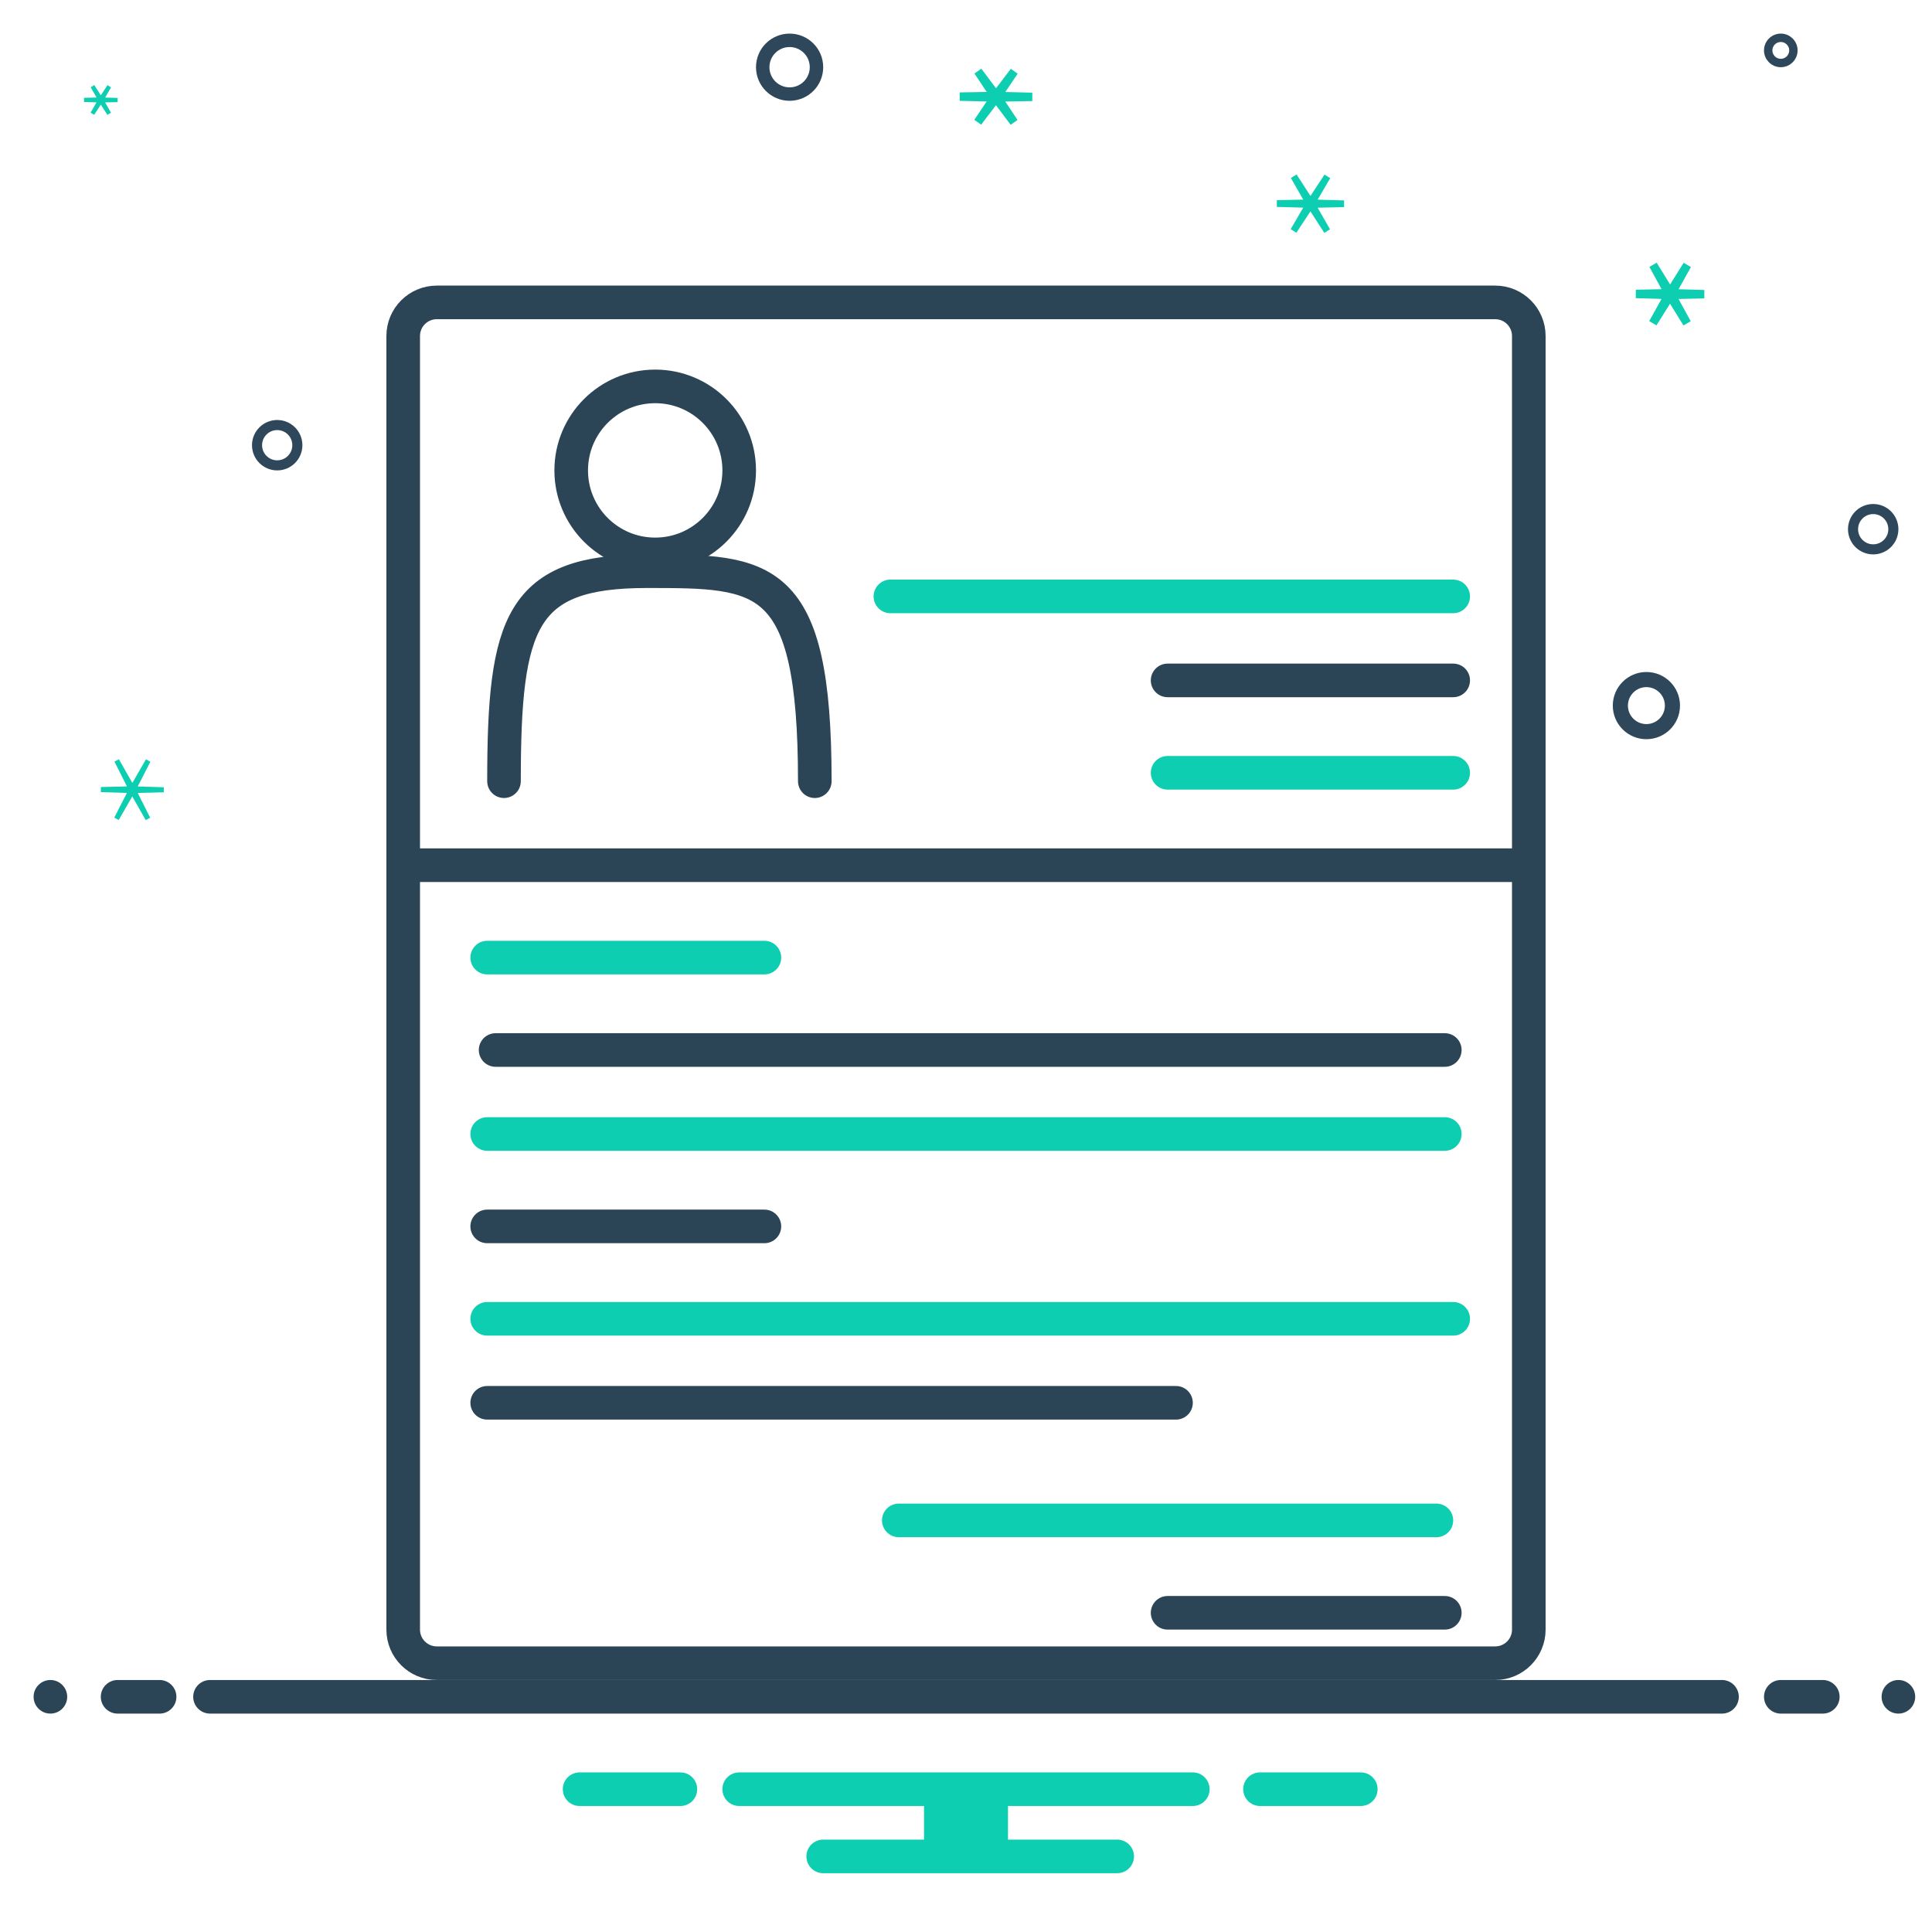
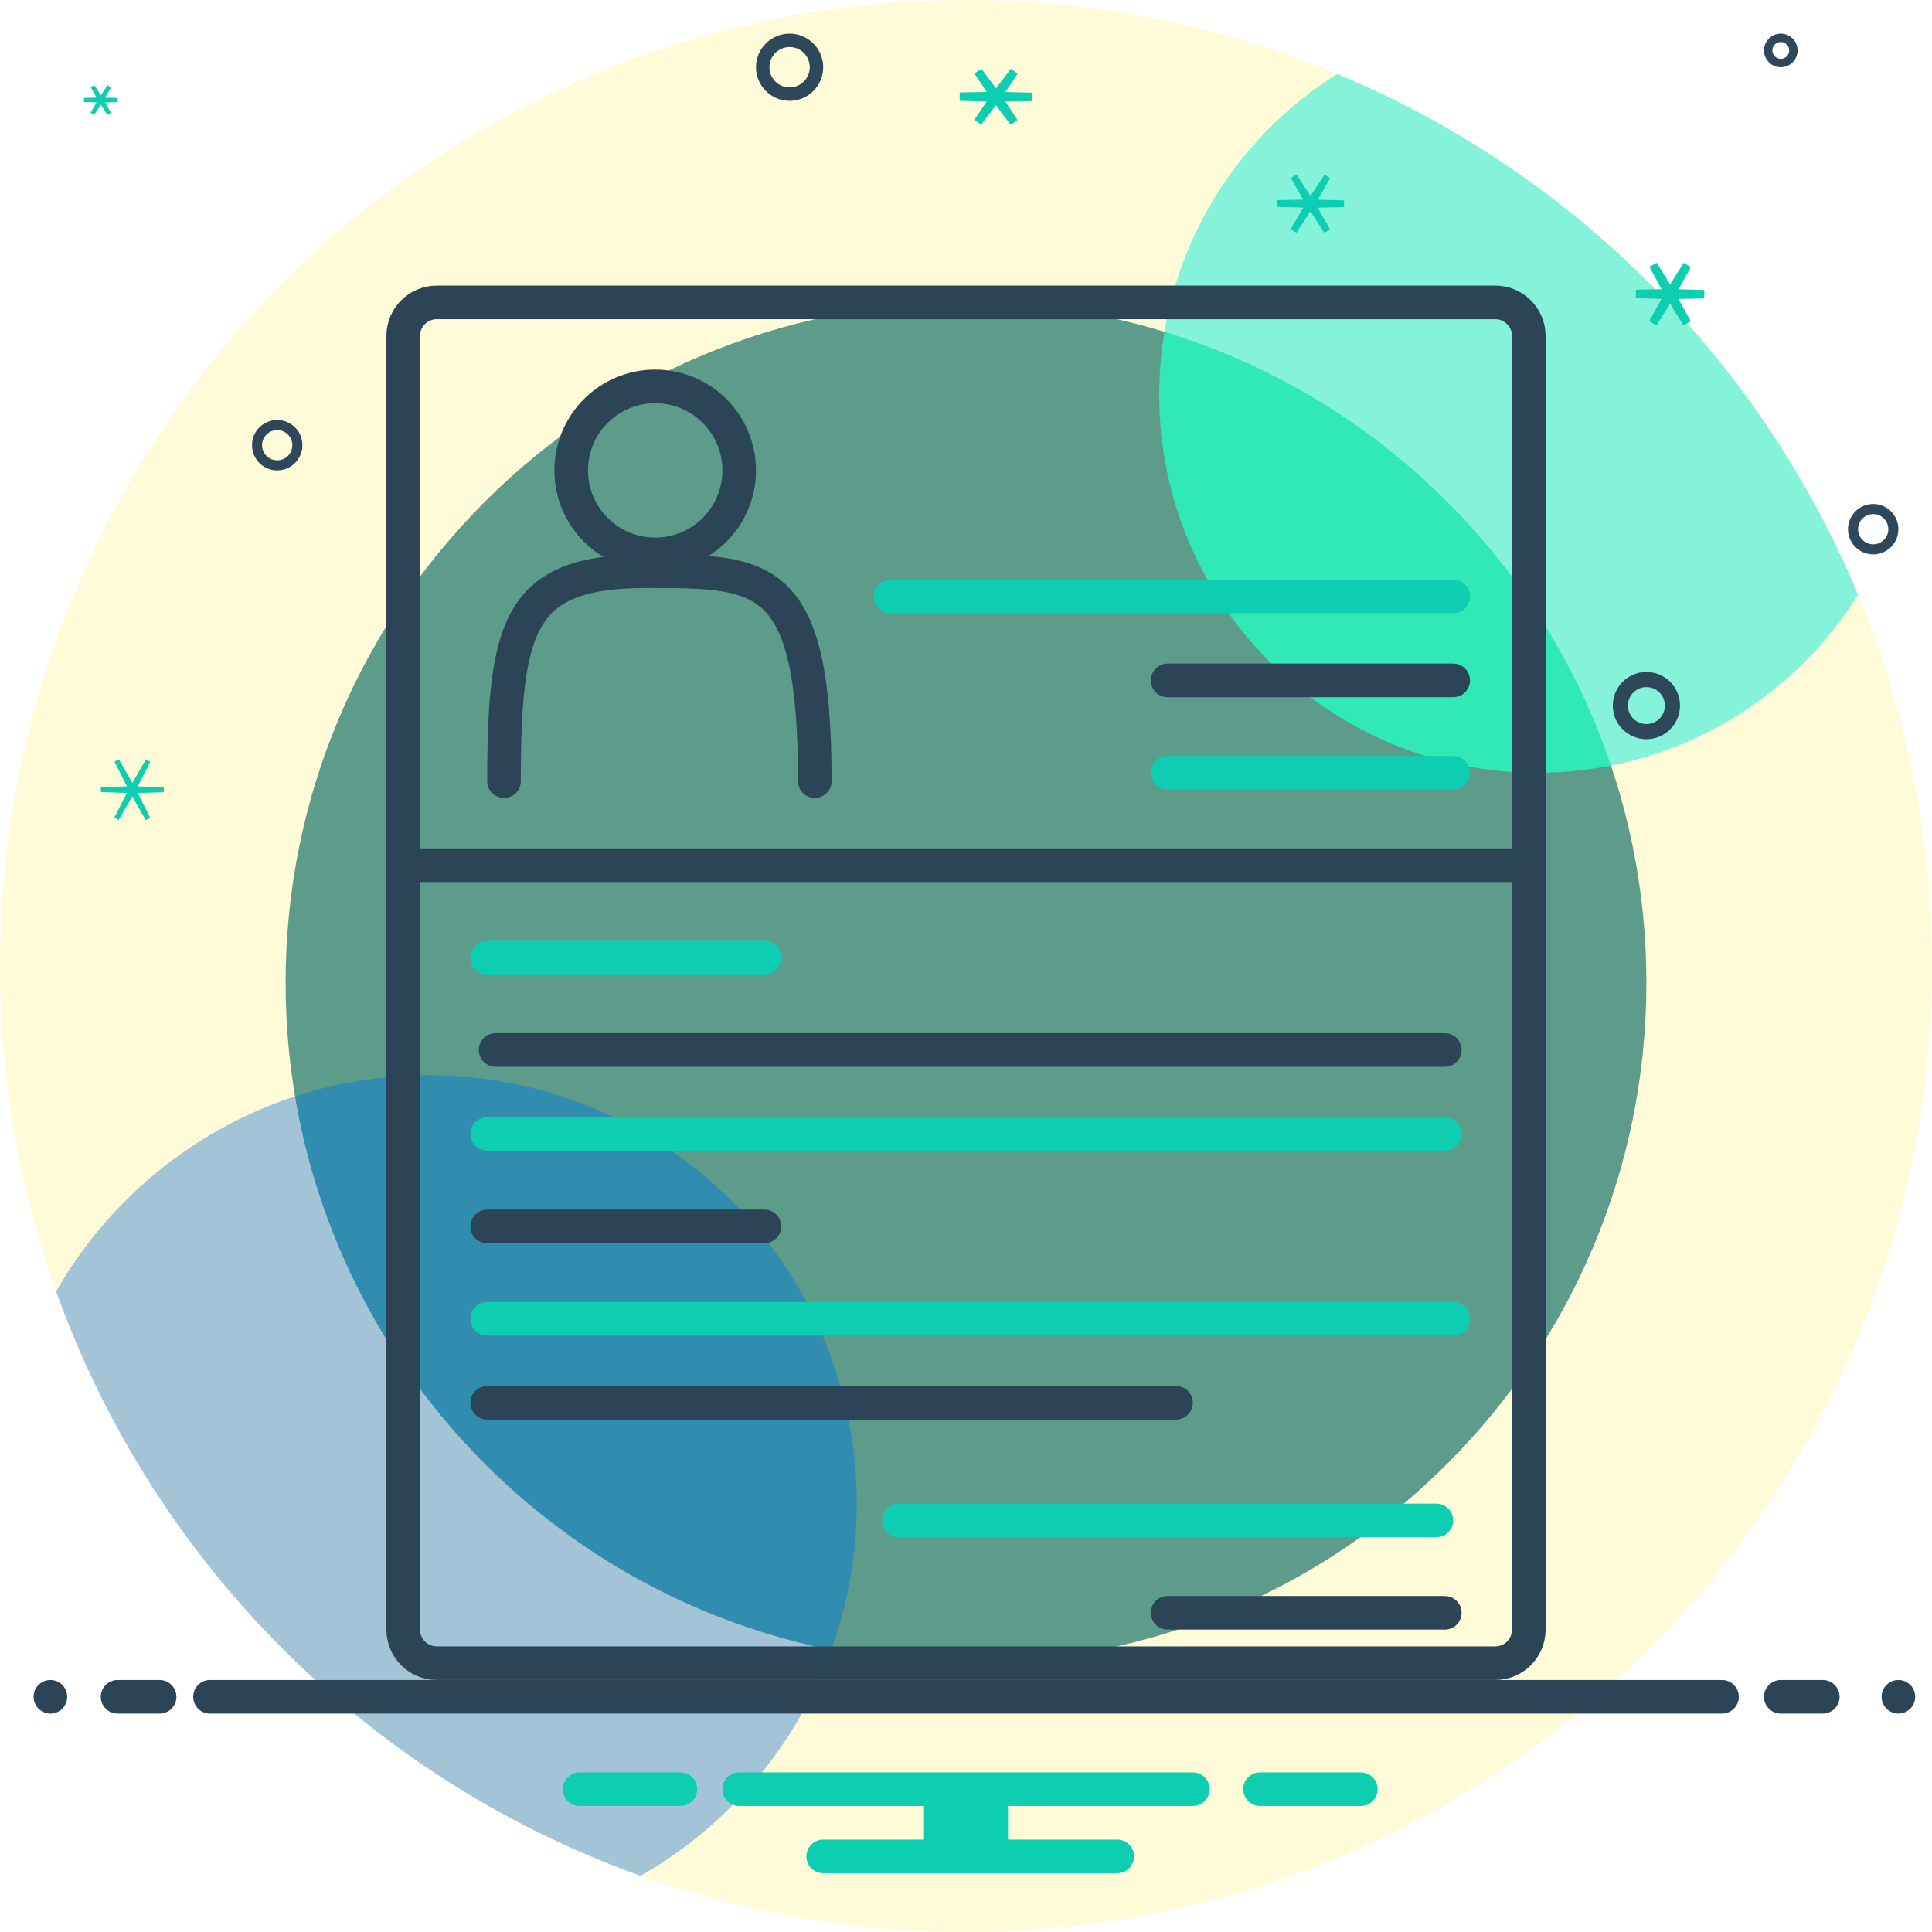
<svg xmlns="http://www.w3.org/2000/svg" width="115" height="115" viewBox="0 0 115 115" fill="none">
  <rect width="115" height="115" fill="#E5E5E5" />
  <g id="resume">
    <rect width="115" height="115" fill="white" />
+     <g id="bgCircs">
+       <circle id="lightCircle" opacity="0.9" cx="57.5" cy="57.5" r="57.5" fill="#FFFACF" fill-opacity="0.9" />
+       <mask id="mask0_0_1" style="mask-type:alpha" maskUnits="userSpaceOnUse" x="0" y="0" width="115" height="115">
+         <circle id="lightCircle_2" opacity="0.9" cx="57.5" cy="57.5" r="57.5" fill="#FFFACF" fill-opacity="0.9" />
+       </mask>
+       <g mask="url(#mask0_0_1)">
+         <circle id="blueCircle" cx="25.5" cy="89.5" r="25.5" fill="#8EB6D5" />
+         <g id="cyanCircle" style="mix-blend-mode:hard-light">
+           <circle cx="91.5" cy="23.5" r="22.5" fill="#68F1D9" />
+         </g>
+         <g id="burnCircle" style="mix-blend-mode:color-burn">
+           <circle cx="57.5" cy="58.5" r="40.5" fill="#388678" />
+         </g>
+       </g>
+     </g>
    <rect id="paper" x="24" y="18" width="67" height="81" rx="2" stroke="#2B4556" stroke-width="2" />
    <g id="horizon">
      <path id="horizonLine" d="M12.5 101H102.5" stroke="#2B4556" stroke-width="2" stroke-linecap="round" />
      <path id="hinnderDotR" d="M106 101H108.5" stroke="#2B4556" stroke-width="2" stroke-linecap="round" />
      <path id="hinnerDotL" d="M9.5 101H7" stroke="#2B4556" stroke-width="2" stroke-linecap="round" />
      <circle id="houterdotR" cx="113" cy="101" r="1" fill="#2B4556" />
      <circle id="houterdotL" cx="3" cy="101" r="1" fill="#2B4556" />
    </g>
    <g id="blueHorizon">
      <path id="top" d="M44 106.5H71" stroke="#0DCEB1" stroke-width="2" stroke-linecap="round" />
      <path id="bottom" d="M49 110.5H66.5" stroke="#0DCEB1" stroke-width="2" stroke-linecap="round" />
      <path id="left" d="M34.5 106.5H40.5" stroke="#0DCEB1" stroke-width="2" stroke-linecap="round" />
      <path id="right" d="M75 106.5H81" stroke="#0DCEB1" stroke-width="2" stroke-linecap="round" />
      <rect id="connect" x="55.5" y="107.5" width="4" height="2" fill="#0DCEB1" stroke="#0DCEB1" />
    </g>
    <g id="profile">
      <path id="body" d="M30 46.5C30 37 31 34 38.5 34C45.5 34 48.5 34 48.5 46.5" stroke="#2B4556" stroke-width="2" stroke-linecap="round" />
      <circle id="head" cx="39" cy="28" r="5" stroke="#2B4556" stroke-width="2" />
    </g>
    <g id="textLines">
      <path id="line" d="M86.5 35.5H53" stroke="#0DCEB1" stroke-width="2" stroke-linecap="round" />
      <path id="RlineTopBlk" d="M86.5 40.5H69.5" stroke="#2B4556" stroke-width="2" stroke-linecap="round" />
      <path id="RlineTopBlue" d="M86.5 46H69.5" stroke="#0DCEB1" stroke-width="2" stroke-linecap="round" />
      <path id="line_2" d="M90.5 51.5H25" stroke="#2B4556" stroke-width="2" stroke-linecap="round" />
      <path id="LlineTopBlue" d="M29 57H45.5" stroke="#0DCEB1" stroke-width="2" stroke-linecap="round" />
      <path id="line_3" d="M29.5 62.5H86" stroke="#2B4556" stroke-width="2" stroke-linecap="round" />
      <path id="line_4" d="M29 67.5H86" stroke="#0DCEB1" stroke-width="2" stroke-linecap="round" />
      <path id="LlineMidSmolBlk" d="M29 73H45.5" stroke="#2B4556" stroke-width="2" stroke-linecap="round" />
      <path id="lineBlue" d="M29 78.5H86.5" stroke="#0DCEB1" stroke-width="2" stroke-linecap="round" />
      <path id="LlineMidLongBlk" d="M29 83.5H70" stroke="#2B4556" stroke-width="2" stroke-linecap="round" />
      <path id="RlineBotBlue" d="M53.5 90.5H85.5" stroke="#0DCEB1" stroke-width="2" stroke-linecap="round" />
      <path id="RlineBotBlk" d="M69.5 96H86" stroke="#2B4556" stroke-width="2" stroke-linecap="round" />
    </g>
    <g id="stars">
      <path id="star" d="M6.999 5.954L6.312 5.969C6.225 5.971 6.181 5.972 6.156 5.99C6.133 6.007 6.118 6.033 6.115 6.062C6.112 6.093 6.134 6.131 6.177 6.206L6.498 6.77L6.134 6.205C6.091 6.137 6.069 6.103 6.041 6.09C6.016 6.079 5.987 6.079 5.961 6.09C5.934 6.102 5.912 6.136 5.867 6.204L5.5 6.767L5.825 6.205C5.868 6.13 5.89 6.092 5.887 6.061C5.885 6.032 5.87 6.006 5.847 5.989C5.822 5.97 5.779 5.969 5.692 5.967L5.004 5.947L5.692 5.933C5.779 5.931 5.822 5.93 5.848 5.911C5.871 5.894 5.886 5.868 5.888 5.84C5.891 5.808 5.87 5.771 5.827 5.695L5.506 5.131L5.869 5.697C5.913 5.765 5.935 5.799 5.962 5.811C5.988 5.822 6.017 5.822 6.042 5.811C6.07 5.799 6.092 5.766 6.136 5.698L6.503 5.135L6.179 5.696C6.135 5.772 6.113 5.809 6.116 5.841C6.118 5.869 6.133 5.895 6.156 5.912C6.181 5.931 6.225 5.932 6.312 5.935L6.999 5.954Z" fill="#0DCEB1" stroke="#0DCEB1" stroke-width="0.25" stroke-linecap="round" />
      <path id="star_2" d="M61.441 5.766L59.668 5.798C59.575 5.799 59.528 5.8 59.502 5.82C59.478 5.838 59.464 5.865 59.462 5.895C59.461 5.928 59.487 5.966 59.539 6.044L60.358 7.279L59.411 6.015C59.369 5.958 59.347 5.93 59.321 5.919C59.298 5.91 59.271 5.91 59.247 5.919C59.221 5.929 59.2 5.958 59.157 6.014L58.202 7.271L59.029 6.043C59.082 5.965 59.108 5.926 59.106 5.894C59.105 5.864 59.091 5.836 59.068 5.818C59.042 5.798 58.995 5.797 58.901 5.795L57.129 5.751L58.902 5.72C58.995 5.718 59.042 5.717 59.068 5.697C59.092 5.679 59.106 5.652 59.107 5.622C59.109 5.59 59.083 5.551 59.031 5.473L58.212 4.238L59.159 5.502C59.201 5.559 59.223 5.587 59.248 5.598C59.272 5.607 59.299 5.607 59.322 5.598C59.349 5.588 59.37 5.56 59.413 5.503L60.368 4.246L59.541 5.474C59.488 5.552 59.462 5.591 59.464 5.623C59.465 5.653 59.479 5.681 59.502 5.699C59.528 5.719 59.575 5.72 59.669 5.722L61.441 5.766Z" fill="#0DCEB1" stroke="#0DCEB1" stroke-width="0.5" stroke-linecap="round" />
      <path id="star_3" d="M79.999 12.129L78.357 12.164C78.27 12.165 78.226 12.166 78.201 12.185C78.177 12.202 78.163 12.228 78.16 12.257C78.157 12.288 78.179 12.326 78.222 12.402L78.995 13.749L78.135 12.42C78.091 12.353 78.069 12.319 78.042 12.307C78.016 12.296 77.988 12.296 77.963 12.307C77.935 12.319 77.913 12.352 77.869 12.419L76.999 13.742L77.781 12.4C77.825 12.325 77.847 12.287 77.845 12.255C77.842 12.227 77.828 12.201 77.805 12.184C77.779 12.165 77.736 12.164 77.648 12.161L76.007 12.115L77.649 12.081C77.736 12.079 77.779 12.078 77.805 12.059C77.828 12.042 77.843 12.016 77.846 11.987C77.848 11.956 77.827 11.918 77.783 11.842L77.01 10.495L77.871 11.824C77.914 11.891 77.936 11.925 77.964 11.937C77.989 11.948 78.018 11.948 78.043 11.937C78.071 11.925 78.093 11.892 78.137 11.825L79.007 10.502L78.224 11.844C78.18 11.919 78.158 11.957 78.161 11.989C78.163 12.017 78.178 12.043 78.201 12.06C78.226 12.079 78.27 12.081 78.357 12.083L79.999 12.129Z" fill="#0DCEB1" stroke="#0DCEB1" stroke-width="0.4" stroke-linecap="round" />
      <path id="star_4" d="M9.746 47.011L8.208 47.049C8.126 47.051 8.085 47.052 8.06 47.07C8.037 47.086 8.022 47.111 8.018 47.138C8.014 47.169 8.033 47.206 8.07 47.279L8.805 48.742L8.013 47.346C7.969 47.268 7.947 47.229 7.918 47.215C7.891 47.203 7.861 47.203 7.834 47.215C7.805 47.228 7.782 47.267 7.737 47.346L6.936 48.735L7.681 47.278C7.719 47.205 7.737 47.168 7.734 47.137C7.73 47.11 7.716 47.085 7.693 47.068C7.668 47.05 7.627 47.049 7.545 47.047L6.007 46.998L7.545 46.961C7.627 46.959 7.668 46.958 7.693 46.94C7.716 46.924 7.731 46.899 7.735 46.871C7.739 46.841 7.72 46.804 7.683 46.73L6.948 45.268L7.74 46.663C7.784 46.741 7.806 46.781 7.835 46.794C7.862 46.806 7.892 46.806 7.919 46.794C7.948 46.781 7.971 46.742 8.016 46.664L8.817 45.274L8.072 46.731C8.034 46.805 8.016 46.842 8.019 46.872C8.023 46.9 8.037 46.925 8.06 46.941C8.085 46.959 8.126 46.96 8.209 46.963L9.746 47.011Z" fill="#0DCEB1" stroke="#0DCEB1" stroke-width="0.3" stroke-linecap="round" />
      <path id="star_5" d="M101.441 17.512L99.758 17.549C99.672 17.551 99.63 17.552 99.604 17.57C99.581 17.587 99.567 17.613 99.564 17.641C99.56 17.672 99.581 17.709 99.622 17.784L100.419 19.242L99.542 17.822C99.498 17.751 99.476 17.715 99.448 17.703C99.422 17.691 99.393 17.691 99.367 17.702C99.339 17.715 99.317 17.75 99.272 17.821L98.386 19.235L99.193 17.783C99.235 17.708 99.256 17.671 99.253 17.64C99.25 17.611 99.235 17.586 99.212 17.569C99.187 17.55 99.144 17.549 99.059 17.547L97.376 17.497L99.059 17.46C99.145 17.458 99.187 17.457 99.213 17.439C99.236 17.422 99.251 17.396 99.254 17.368C99.257 17.337 99.236 17.3 99.195 17.225L98.398 15.767L99.275 17.187C99.319 17.258 99.341 17.294 99.369 17.306C99.394 17.318 99.424 17.318 99.45 17.307C99.478 17.294 99.5 17.259 99.545 17.188L100.431 15.774L99.624 17.226C99.582 17.301 99.561 17.338 99.564 17.369C99.567 17.398 99.582 17.423 99.605 17.44C99.63 17.459 99.673 17.46 99.758 17.462L101.441 17.512Z" fill="#0DCEB1" stroke="#0DCEB1" stroke-width="0.5" stroke-linecap="round" />
    </g>
    <g id="skydots">
      <circle id="skydot" cx="47" cy="4" r="1.6" stroke="#2E475A" stroke-width="0.8" />
      <circle id="skydot_2" cx="16.5" cy="26.5" r="1.2" stroke="#2E475A" stroke-width="0.6" />
      <circle id="skydot_3" cx="111.5" cy="31.5" r="1.2" stroke="#2E475A" stroke-width="0.6" />
      <circle id="skydot_4" cx="98" cy="42" r="1.55" stroke="#2E475A" stroke-width="0.9" />
      <circle id="skydot_5" cx="106" cy="3" r="0.75" stroke="#2E475A" stroke-width="0.5" />
    </g>
  </g>
</svg>
